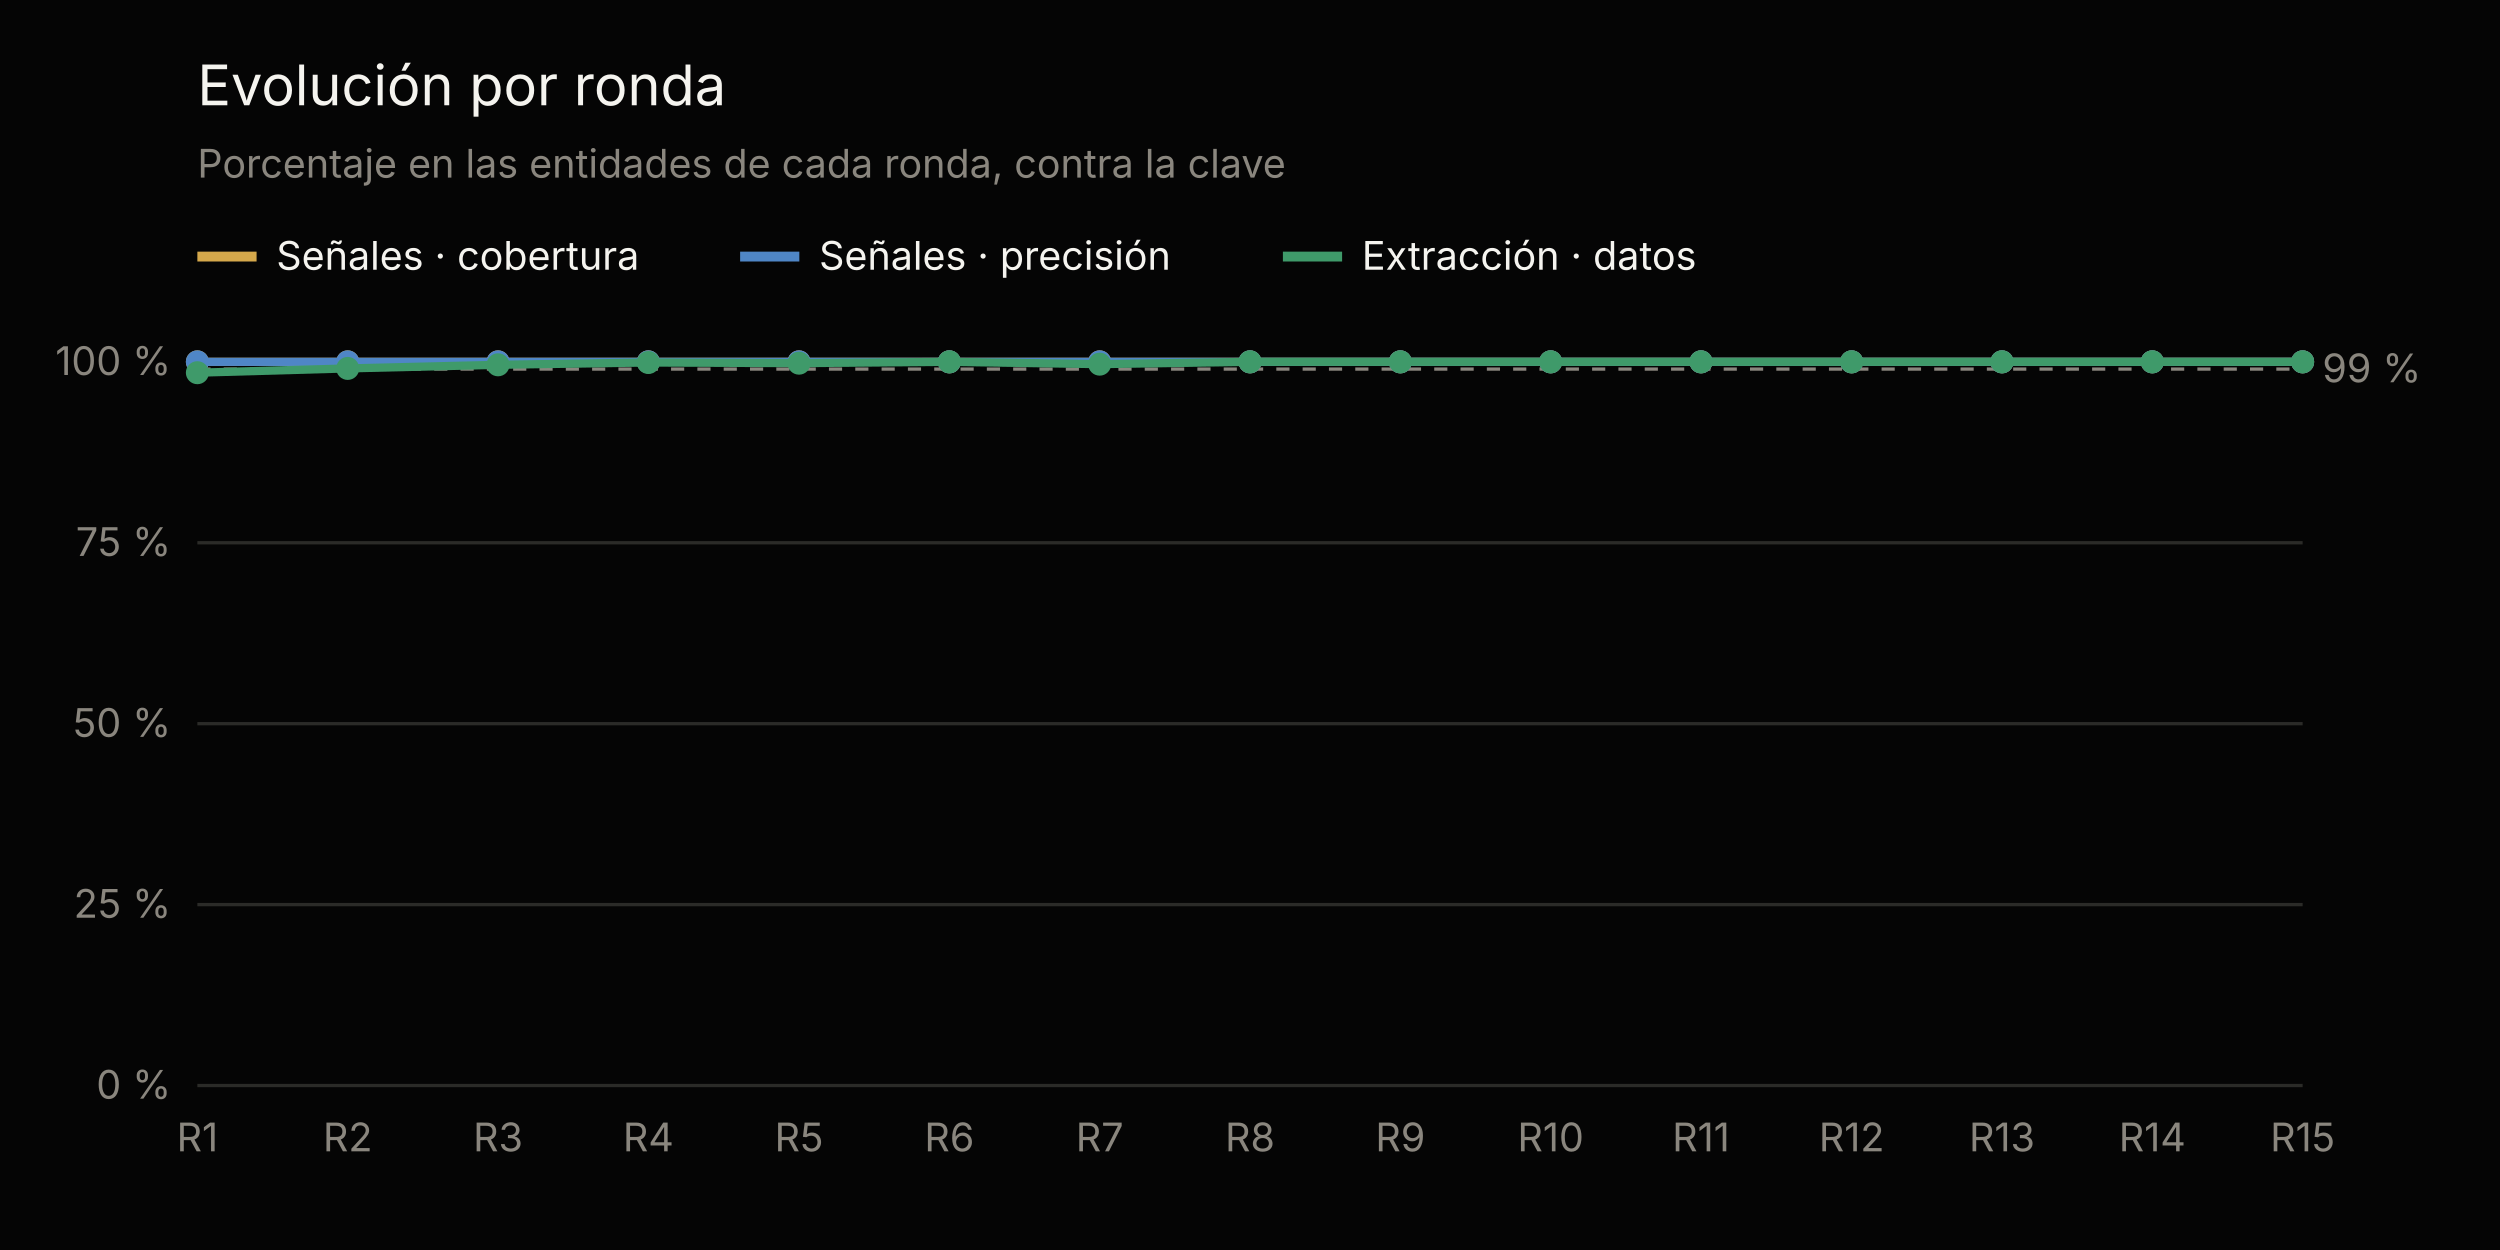
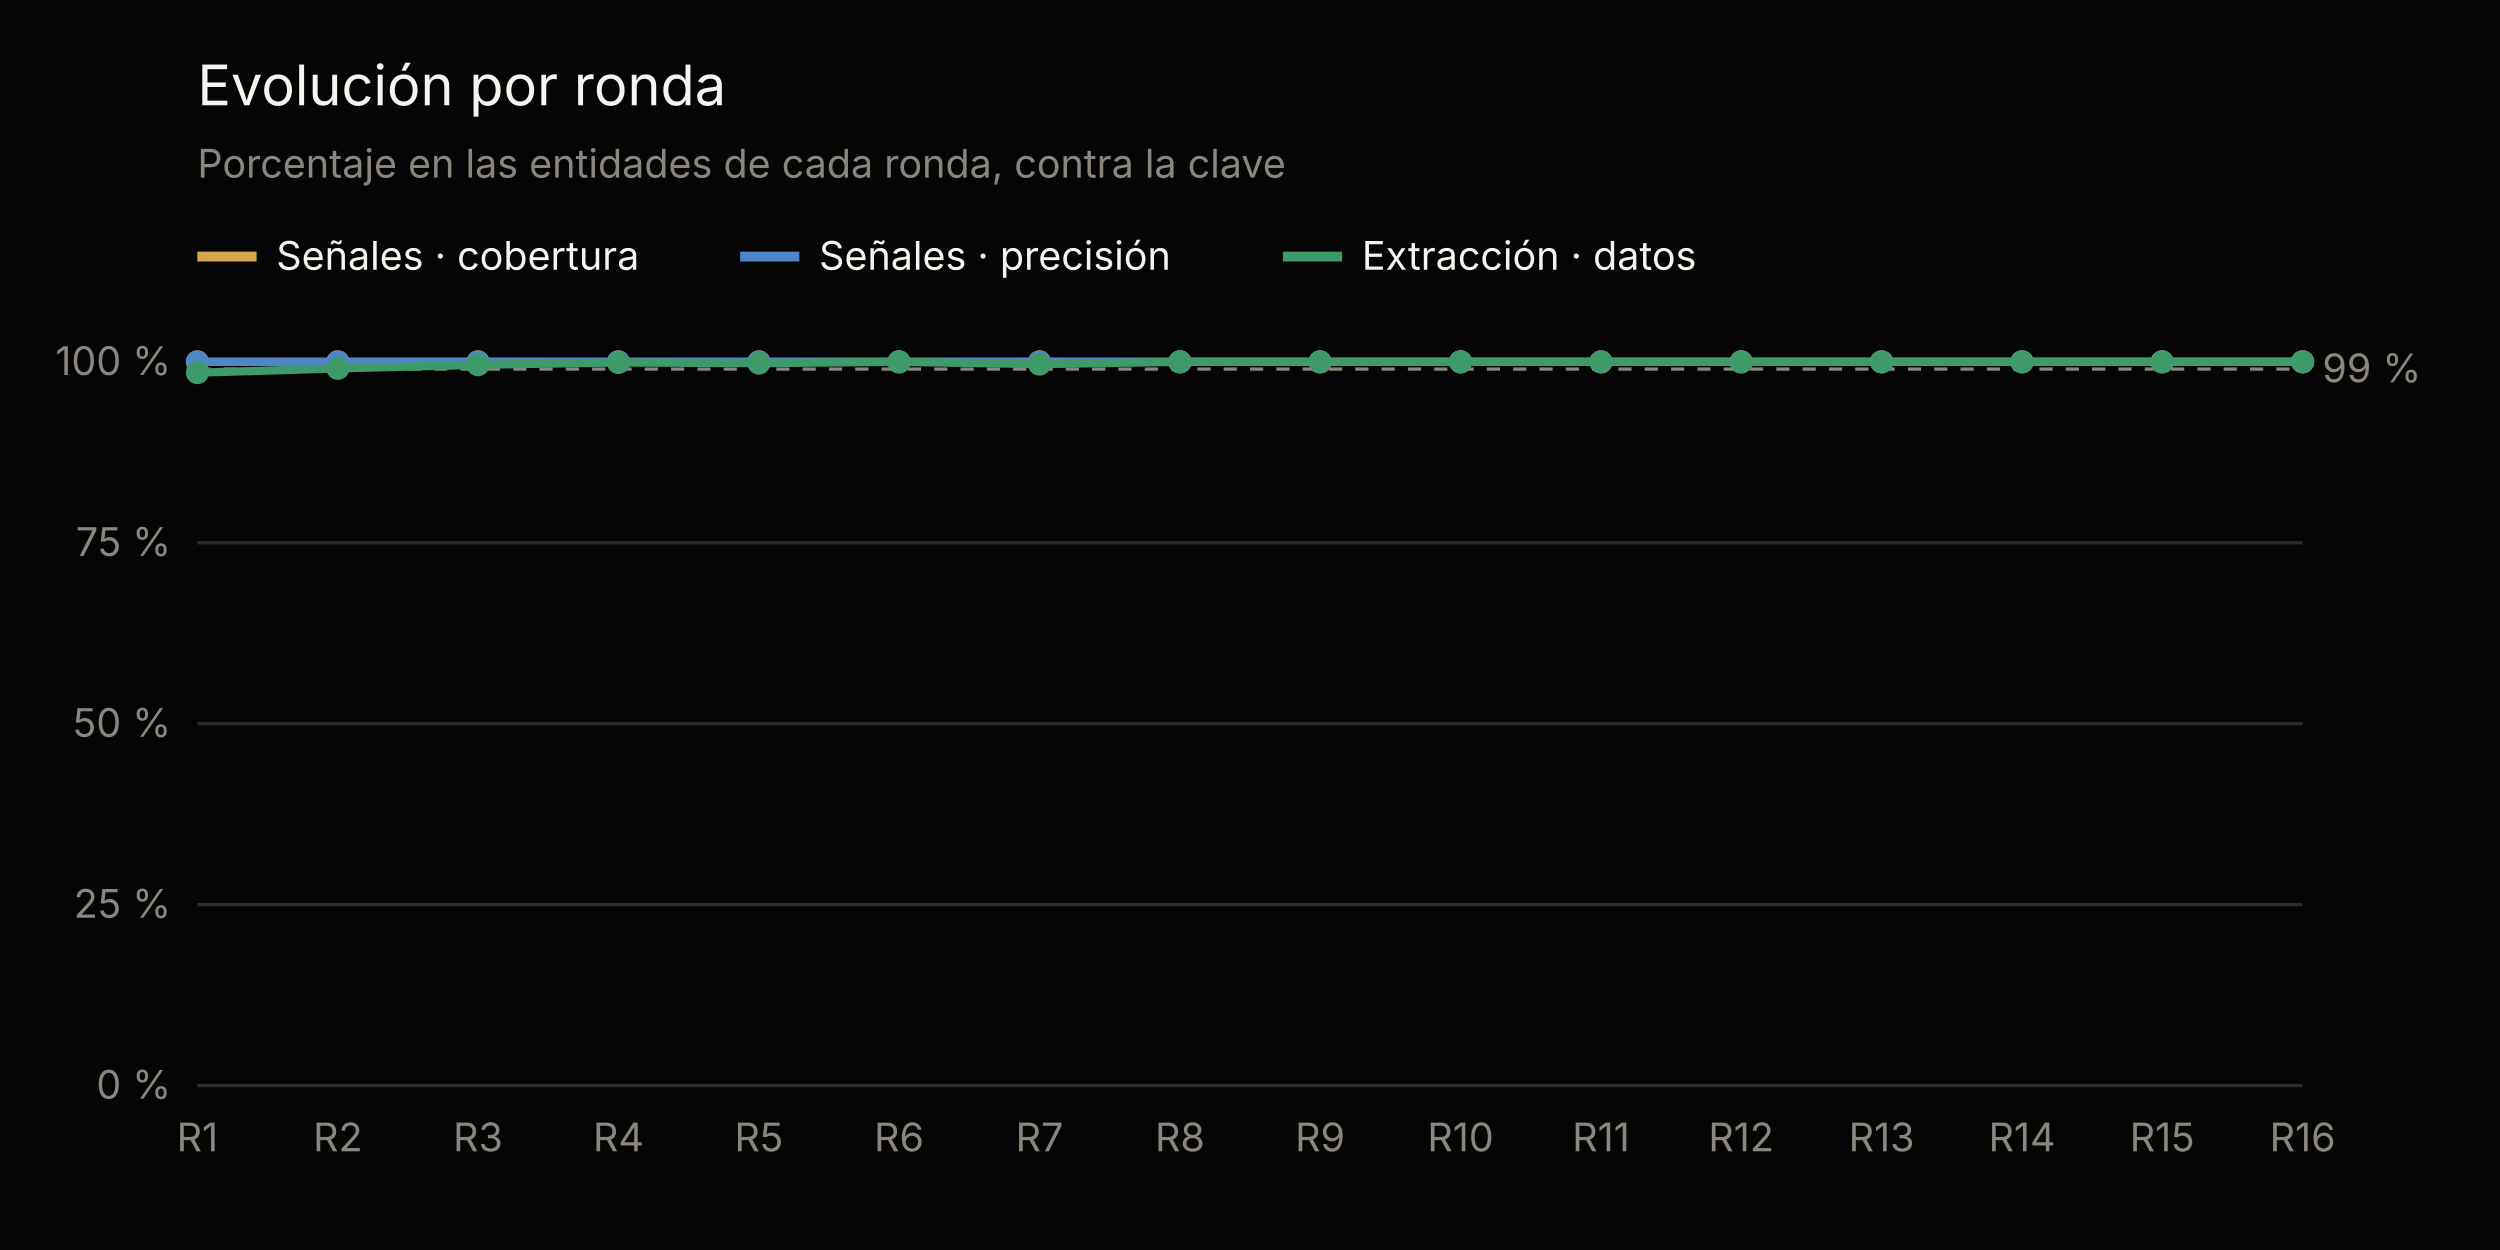
<svg xmlns="http://www.w3.org/2000/svg" viewBox="0 0 760 380" font-family="Inter, Arial, sans-serif" font-size="12">
  <rect width="760" height="380" fill="#050505" />
  <text x="60" y="32" font-size="17" fill="#f5f4ef">Evolución por ronda</text>
  <text x="60" y="54" fill="#8a867e">Porcentaje en las entidades de cada ronda, contra la clave</text>
  <line x1="60" x2="78" y1="78" y2="78" stroke="#d5a84b" stroke-width="3" />
  <text x="84" y="82" fill="#f5f4ef">Señales · cobertura</text>
  <line x1="225" x2="243" y1="78" y2="78" stroke="#4f86c6" stroke-width="3" />
  <text x="249" y="82" fill="#f5f4ef">Señales · precisión</text>
  <line x1="390" x2="408" y1="78" y2="78" stroke="#3f9a6a" stroke-width="3" />
  <text x="414" y="82" fill="#f5f4ef">Extracción · datos</text>
  <line x1="60" x2="700" y1="330.0" y2="330.0" stroke="#2b2b28" />
  <text x="52" y="334.0" text-anchor="end" fill="#8a867e">0 %</text>
  <line x1="60" x2="700" y1="275.0" y2="275.0" stroke="#2b2b28" />
  <text x="52" y="279.0" text-anchor="end" fill="#8a867e">25 %</text>
  <line x1="60" x2="700" y1="220.0" y2="220.0" stroke="#2b2b28" />
  <text x="52" y="224.0" text-anchor="end" fill="#8a867e">50 %</text>
  <line x1="60" x2="700" y1="165.0" y2="165.0" stroke="#2b2b28" />
  <text x="52" y="169.0" text-anchor="end" fill="#8a867e">75 %</text>
  <line x1="60" x2="700" y1="110.0" y2="110.0" stroke="#2b2b28" />
  <text x="52" y="114.0" text-anchor="end" fill="#8a867e">100 %</text>
  <line x1="60" x2="700" y1="112.2" y2="112.2" stroke="#8a867e" stroke-dasharray="4 4" />
  <text x="706" y="116.2" fill="#8a867e">99 %</text>
  <text x="60.0" y="350" text-anchor="middle" fill="#8a867e">R1</text>
-   <text x="105.7" y="350" text-anchor="middle" fill="#8a867e">R2</text>
-   <text x="151.4" y="350" text-anchor="middle" fill="#8a867e">R3</text>
-   <text x="197.1" y="350" text-anchor="middle" fill="#8a867e">R4</text>
-   <text x="242.9" y="350" text-anchor="middle" fill="#8a867e">R5</text>
-   <text x="288.6" y="350" text-anchor="middle" fill="#8a867e">R6</text>
-   <text x="334.3" y="350" text-anchor="middle" fill="#8a867e">R7</text>
-   <text x="380.0" y="350" text-anchor="middle" fill="#8a867e">R8</text>
-   <text x="425.7" y="350" text-anchor="middle" fill="#8a867e">R9</text>
-   <text x="471.4" y="350" text-anchor="middle" fill="#8a867e">R10</text>
-   <text x="517.1" y="350" text-anchor="middle" fill="#8a867e">R11</text>
-   <text x="562.9" y="350" text-anchor="middle" fill="#8a867e">R12</text>
-   <text x="608.6" y="350" text-anchor="middle" fill="#8a867e">R13</text>
-   <text x="654.3" y="350" text-anchor="middle" fill="#8a867e">R14</text>
-   <text x="700.0" y="350" text-anchor="middle" fill="#8a867e">R15</text>
-   <path d="M60.0,110.0 L105.7,110.0 L151.4,110.0 L197.1,110.0 L242.9,110.0 L288.6,110.0 L334.3,110.0 L380.0,110.0 L425.7,110.0 L471.4,110.0 L517.1,110.0 L562.9,110.0 L608.6,110.0 L654.3,110.0 L700.0,110.0" fill="none" stroke="#d5a84b" stroke-width="2.5" />
+   <text x="102.7" y="350" text-anchor="middle" fill="#8a867e">R2</text>
+   <text x="145.3" y="350" text-anchor="middle" fill="#8a867e">R3</text>
+   <text x="188.0" y="350" text-anchor="middle" fill="#8a867e">R4</text>
+   <text x="230.7" y="350" text-anchor="middle" fill="#8a867e">R5</text>
+   <text x="273.3" y="350" text-anchor="middle" fill="#8a867e">R6</text>
+   <text x="316.0" y="350" text-anchor="middle" fill="#8a867e">R7</text>
+   <text x="358.7" y="350" text-anchor="middle" fill="#8a867e">R8</text>
+   <text x="401.3" y="350" text-anchor="middle" fill="#8a867e">R9</text>
+   <text x="444.0" y="350" text-anchor="middle" fill="#8a867e">R10</text>
+   <text x="486.7" y="350" text-anchor="middle" fill="#8a867e">R11</text>
+   <text x="529.3" y="350" text-anchor="middle" fill="#8a867e">R12</text>
+   <text x="572.0" y="350" text-anchor="middle" fill="#8a867e">R13</text>
+   <text x="614.7" y="350" text-anchor="middle" fill="#8a867e">R14</text>
+   <text x="657.3" y="350" text-anchor="middle" fill="#8a867e">R15</text>
+   <text x="700.0" y="350" text-anchor="middle" fill="#8a867e">R16</text>
+   <path d="M60.0,110.0 L102.7,110.0 L145.3,110.0 L188.0,110.0 L230.7,110.0 L273.3,110.0 L316.0,110.0 L358.7,110.0 L401.3,110.0 L444.0,110.0 L486.7,110.0 L529.3,110.0 L572.0,110.0 L614.7,110.0 L657.3,110.0 L700.0,110.0" fill="none" stroke="#d5a84b" stroke-width="2.5" />
  <circle cx="60.0" cy="110.0" r="3.5" fill="#d5a84b" />
-   <circle cx="105.7" cy="110.0" r="3.5" fill="#d5a84b" />
-   <circle cx="151.4" cy="110.0" r="3.5" fill="#d5a84b" />
-   <circle cx="197.1" cy="110.0" r="3.5" fill="#d5a84b" />
-   <circle cx="242.9" cy="110.0" r="3.5" fill="#d5a84b" />
-   <circle cx="288.6" cy="110.0" r="3.5" fill="#d5a84b" />
-   <circle cx="334.3" cy="110.0" r="3.5" fill="#d5a84b" />
-   <circle cx="380.0" cy="110.0" r="3.5" fill="#d5a84b" />
-   <circle cx="425.7" cy="110.0" r="3.5" fill="#d5a84b" />
-   <circle cx="471.4" cy="110.0" r="3.5" fill="#d5a84b" />
-   <circle cx="517.1" cy="110.0" r="3.5" fill="#d5a84b" />
-   <circle cx="562.9" cy="110.0" r="3.5" fill="#d5a84b" />
-   <circle cx="608.6" cy="110.0" r="3.5" fill="#d5a84b" />
-   <circle cx="654.3" cy="110.0" r="3.5" fill="#d5a84b" />
+   <circle cx="102.7" cy="110.0" r="3.5" fill="#d5a84b" />
+   <circle cx="145.3" cy="110.0" r="3.5" fill="#d5a84b" />
+   <circle cx="188.0" cy="110.0" r="3.5" fill="#d5a84b" />
+   <circle cx="230.7" cy="110.0" r="3.5" fill="#d5a84b" />
+   <circle cx="273.3" cy="110.0" r="3.5" fill="#d5a84b" />
+   <circle cx="316.0" cy="110.0" r="3.5" fill="#d5a84b" />
+   <circle cx="358.7" cy="110.0" r="3.5" fill="#d5a84b" />
+   <circle cx="401.3" cy="110.0" r="3.5" fill="#d5a84b" />
+   <circle cx="444.0" cy="110.0" r="3.5" fill="#d5a84b" />
+   <circle cx="486.7" cy="110.0" r="3.5" fill="#d5a84b" />
+   <circle cx="529.3" cy="110.0" r="3.5" fill="#d5a84b" />
+   <circle cx="572.0" cy="110.0" r="3.5" fill="#d5a84b" />
+   <circle cx="614.7" cy="110.0" r="3.5" fill="#d5a84b" />
+   <circle cx="657.3" cy="110.0" r="3.5" fill="#d5a84b" />
  <circle cx="700.0" cy="110.0" r="3.5" fill="#d5a84b" />
-   <path d="M60.0,110.0 L105.7,110.0 L151.4,110.0 L197.1,110.0 L242.9,110.0 L288.6,110.0 L334.3,110.0 L380.0,110.0 L425.7,110.0 L471.4,110.0 L517.1,110.0 L562.9,110.0 L608.6,110.0 L654.3,110.0 L700.0,110.0" fill="none" stroke="#4f86c6" stroke-width="2.5" />
+   <path d="M60.0,110.0 L102.7,110.0 L145.3,110.0 L188.0,110.0 L230.7,110.0 L273.3,110.0 L316.0,110.0 L358.7,110.0 L401.3,110.0 L444.0,110.0 L486.7,110.0 L529.3,110.0 L572.0,110.0 L614.7,110.0 L657.3,110.0 L700.0,110.0" fill="none" stroke="#4f86c6" stroke-width="2.5" />
  <circle cx="60.0" cy="110.0" r="3.5" fill="#4f86c6" />
-   <circle cx="105.7" cy="110.0" r="3.5" fill="#4f86c6" />
-   <circle cx="151.4" cy="110.0" r="3.5" fill="#4f86c6" />
-   <circle cx="197.1" cy="110.0" r="3.5" fill="#4f86c6" />
-   <circle cx="242.9" cy="110.0" r="3.5" fill="#4f86c6" />
-   <circle cx="288.6" cy="110.0" r="3.5" fill="#4f86c6" />
-   <circle cx="334.3" cy="110.0" r="3.5" fill="#4f86c6" />
-   <circle cx="380.0" cy="110.0" r="3.5" fill="#4f86c6" />
-   <circle cx="425.7" cy="110.0" r="3.5" fill="#4f86c6" />
-   <circle cx="471.4" cy="110.0" r="3.5" fill="#4f86c6" />
-   <circle cx="517.1" cy="110.0" r="3.5" fill="#4f86c6" />
-   <circle cx="562.9" cy="110.0" r="3.5" fill="#4f86c6" />
-   <circle cx="608.6" cy="110.0" r="3.5" fill="#4f86c6" />
-   <circle cx="654.3" cy="110.0" r="3.5" fill="#4f86c6" />
+   <circle cx="102.7" cy="110.0" r="3.5" fill="#4f86c6" />
+   <circle cx="145.3" cy="110.0" r="3.5" fill="#4f86c6" />
+   <circle cx="188.0" cy="110.0" r="3.5" fill="#4f86c6" />
+   <circle cx="230.7" cy="110.0" r="3.5" fill="#4f86c6" />
+   <circle cx="273.3" cy="110.0" r="3.5" fill="#4f86c6" />
+   <circle cx="316.0" cy="110.0" r="3.5" fill="#4f86c6" />
+   <circle cx="358.7" cy="110.0" r="3.5" fill="#4f86c6" />
+   <circle cx="401.3" cy="110.0" r="3.5" fill="#4f86c6" />
+   <circle cx="444.0" cy="110.0" r="3.5" fill="#4f86c6" />
+   <circle cx="486.7" cy="110.0" r="3.5" fill="#4f86c6" />
+   <circle cx="529.3" cy="110.0" r="3.5" fill="#4f86c6" />
+   <circle cx="572.0" cy="110.0" r="3.5" fill="#4f86c6" />
+   <circle cx="614.7" cy="110.0" r="3.5" fill="#4f86c6" />
+   <circle cx="657.3" cy="110.0" r="3.5" fill="#4f86c6" />
  <circle cx="700.0" cy="110.0" r="3.5" fill="#4f86c6" />
-   <path d="M60.0,113.3 L105.7,112.0 L151.4,110.9 L197.1,110.2 L242.9,110.4 L288.6,110.0 L334.3,110.7 L380.0,110.0 L425.7,110.0 L471.4,110.0 L517.1,110.0 L562.9,110.0 L608.6,110.0 L654.3,110.0 L700.0,110.0" fill="none" stroke="#3f9a6a" stroke-width="2.5" />
+   <path d="M60.0,113.3 L102.7,112.0 L145.3,110.9 L188.0,110.2 L230.7,110.4 L273.3,110.0 L316.0,110.7 L358.7,110.0 L401.3,110.0 L444.0,110.0 L486.7,110.0 L529.3,110.0 L572.0,110.0 L614.7,110.0 L657.3,110.0 L700.0,110.0" fill="none" stroke="#3f9a6a" stroke-width="2.5" />
  <circle cx="60.0" cy="113.3" r="3.5" fill="#3f9a6a" />
-   <circle cx="105.7" cy="112.0" r="3.5" fill="#3f9a6a" />
-   <circle cx="151.4" cy="110.9" r="3.5" fill="#3f9a6a" />
-   <circle cx="197.1" cy="110.2" r="3.5" fill="#3f9a6a" />
-   <circle cx="242.9" cy="110.4" r="3.5" fill="#3f9a6a" />
-   <circle cx="288.6" cy="110.0" r="3.5" fill="#3f9a6a" />
-   <circle cx="334.3" cy="110.7" r="3.5" fill="#3f9a6a" />
-   <circle cx="380.0" cy="110.0" r="3.5" fill="#3f9a6a" />
-   <circle cx="425.7" cy="110.0" r="3.5" fill="#3f9a6a" />
-   <circle cx="471.4" cy="110.0" r="3.5" fill="#3f9a6a" />
-   <circle cx="517.1" cy="110.0" r="3.5" fill="#3f9a6a" />
-   <circle cx="562.9" cy="110.0" r="3.5" fill="#3f9a6a" />
-   <circle cx="608.6" cy="110.0" r="3.5" fill="#3f9a6a" />
-   <circle cx="654.3" cy="110.0" r="3.5" fill="#3f9a6a" />
+   <circle cx="102.7" cy="112.0" r="3.5" fill="#3f9a6a" />
+   <circle cx="145.3" cy="110.9" r="3.5" fill="#3f9a6a" />
+   <circle cx="188.0" cy="110.2" r="3.5" fill="#3f9a6a" />
+   <circle cx="230.7" cy="110.4" r="3.5" fill="#3f9a6a" />
+   <circle cx="273.3" cy="110.0" r="3.5" fill="#3f9a6a" />
+   <circle cx="316.0" cy="110.7" r="3.5" fill="#3f9a6a" />
+   <circle cx="358.7" cy="110.0" r="3.5" fill="#3f9a6a" />
+   <circle cx="401.3" cy="110.0" r="3.5" fill="#3f9a6a" />
+   <circle cx="444.0" cy="110.0" r="3.5" fill="#3f9a6a" />
+   <circle cx="486.7" cy="110.0" r="3.5" fill="#3f9a6a" />
+   <circle cx="529.3" cy="110.0" r="3.5" fill="#3f9a6a" />
+   <circle cx="572.0" cy="110.0" r="3.5" fill="#3f9a6a" />
+   <circle cx="614.7" cy="110.0" r="3.5" fill="#3f9a6a" />
+   <circle cx="657.3" cy="110.0" r="3.5" fill="#3f9a6a" />
  <circle cx="700.0" cy="110.0" r="3.5" fill="#3f9a6a" />
</svg>
